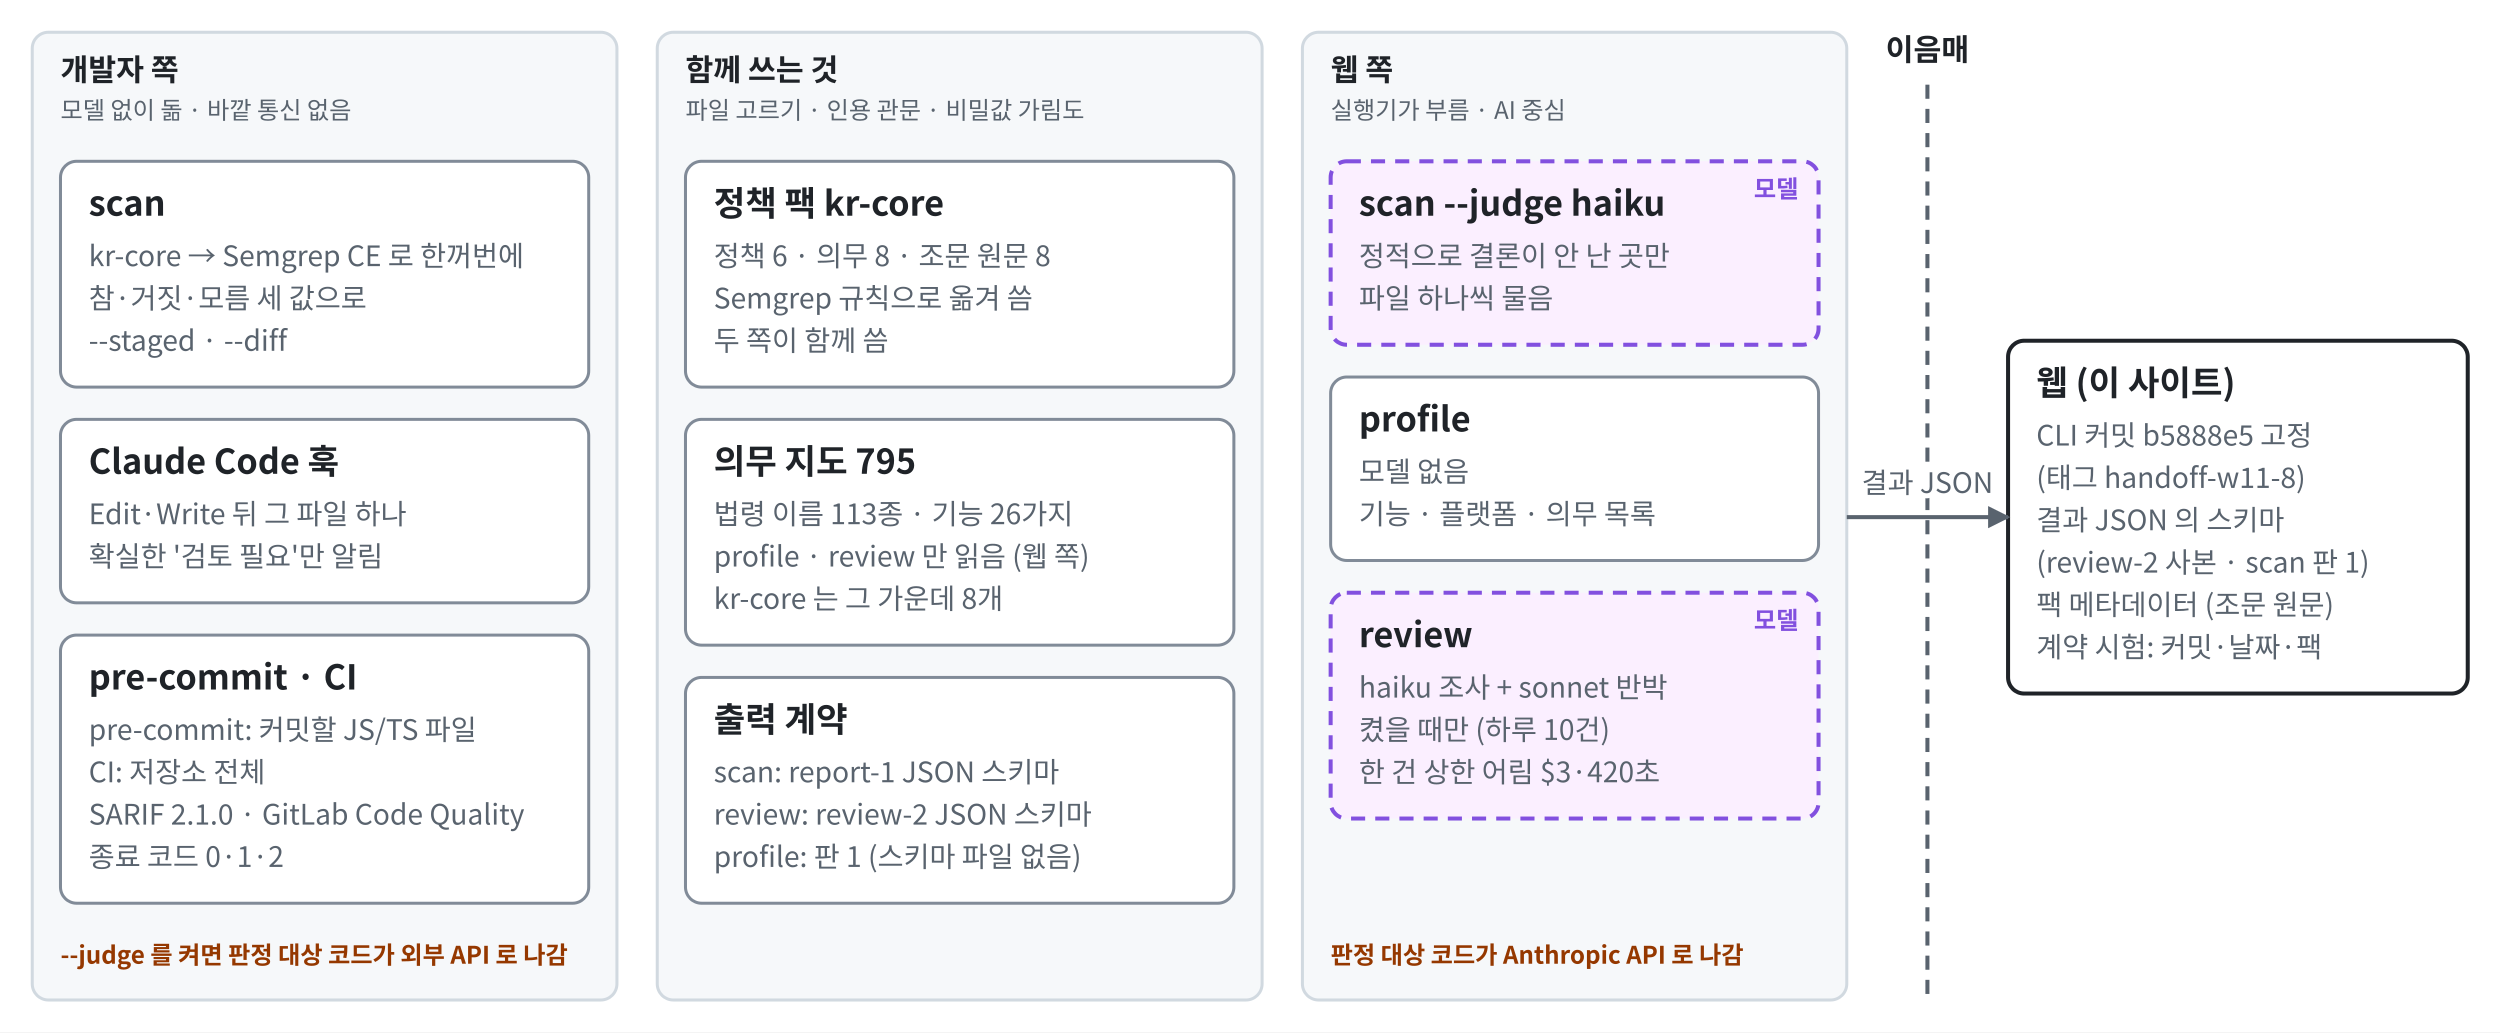
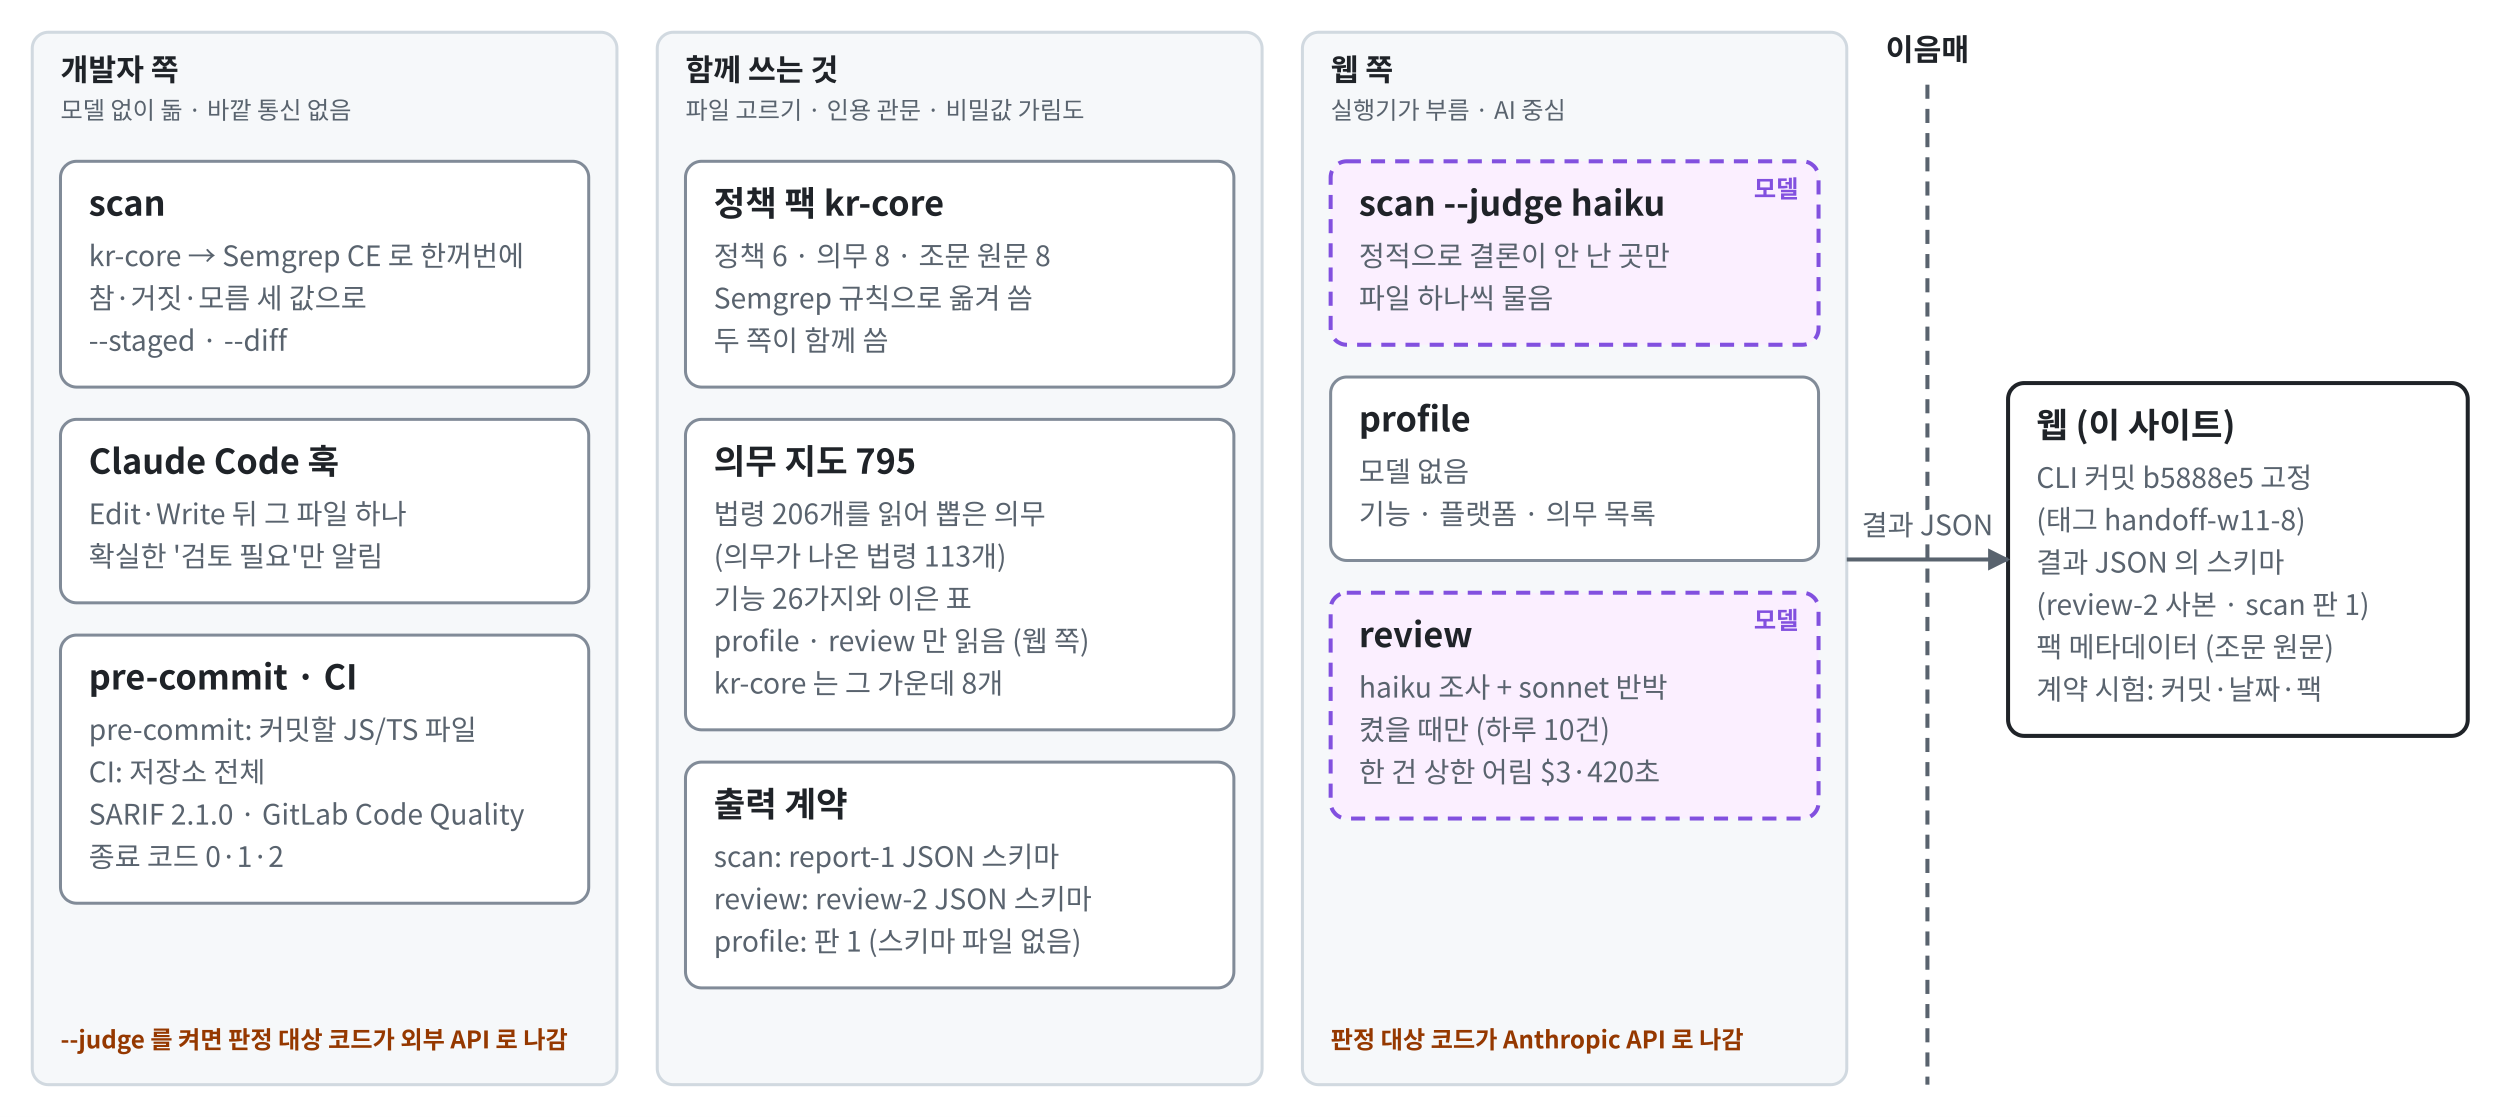
- <svg xmlns="http://www.w3.org/2000/svg" width="1240" height="512" viewBox="0 0 1240 512" font-family="-apple-system, BlinkMacSystemFont, 'Apple SD Gothic Neo', 'Malgun Gothic', 'Noto Sans KR', 'Noto Sans CJK KR', sans-serif">
+ <svg xmlns="http://www.w3.org/2000/svg" width="1240" height="554" viewBox="0 0 1240 554" font-family="-apple-system, BlinkMacSystemFont, 'Apple SD Gothic Neo', 'Malgun Gothic', 'Noto Sans KR', 'Noto Sans CJK KR', sans-serif">
  <defs>
    <marker id="how-uses-head" viewBox="0 0 10 10" refX="9" refY="5" markerUnits="userSpaceOnUse" markerWidth="11" markerHeight="11" orient="auto-start-reverse">
      <path d="M0 0 L10 5 L0 10 z" class="hw-head t-plain" />
    </marker>
    <marker id="how-uses-head-out" viewBox="0 0 10 10" refX="9" refY="5" markerUnits="userSpaceOnUse" markerWidth="13" markerHeight="13" orient="auto-start-reverse">
      <path d="M0 0 L10 5 L0 10 z" class="hw-head t-out" />
    </marker>
    <style>
  .hw-bg { fill: #ffffff; }
  .hw-lane { fill: #f6f8fa; stroke: #d1d9e0; stroke-width: 1.5; }
  .hw-lane.t-out { fill: #fff1e5; stroke: #bc4c00; }
  .hw-lane.t-keep { fill: #ffffff; stroke: #818b98; }
  .hw-lane-name { fill: #1f2328; }
  .hw-lane-name.t-out { fill: #953800; }
  .hw-sub { fill: #59636e; }
  .hw-box { fill: #ffffff; stroke: #818b98; stroke-width: 1.5; }
  .hw-box.t-out { fill: #fff1e5; stroke: #bc4c00; stroke-width: 2; }
  .hw-box.t-model { fill: #fbefff; stroke: #8250df; stroke-width: 2; }
  .hw-box.t-tool { fill: #ddf4ff; stroke: #0969da; stroke-width: 2; }
  .hw-box.t-keep { fill: #ffffff; stroke: #1f2328; stroke-width: 2; }
  .hw-title { fill: #1f2328; }
  .hw-line { fill: #59636e; }
  .hw-tag { fill: #59636e; }
  .hw-tag.t-out { fill: #953800; }
  .hw-tag.t-model { fill: #8250df; }
  .hw-tag.t-tool { fill: #0969da; }
  .hw-edge { fill: none; stroke: #59636e; stroke-width: 2; }
  .hw-seam { fill: none; stroke: #59636e; stroke-width: 2; }
  .hw-edge.t-out { stroke: #bc4c00; stroke-width: 3; }
  .hw-head { fill: #59636e; }
  .hw-head.t-out { fill: #bc4c00; }
  .hw-elabel { fill: #59636e; paint-order: stroke; stroke: #ffffff; stroke-width: 5px; stroke-linejoin: round; }
  .hw-elabel.t-out { fill: #953800; font-weight: 700; }
+   .hw-num { fill: #0969da; paint-order: stroke; stroke: #ffffff; stroke-width: 6px; stroke-linejoin: round; }
+   .hw-small { fill: #59636e; }
+   .hw-code { fill: #1f2328; }
    </style>
  </defs>
-   <rect class="hw-bg" width="1240" height="512" />
-   <rect class="hw-lane t-plain" x="16" y="16" width="290" height="480" rx="8" data-id="lane-dev" />
+   <rect class="hw-bg" width="1240" height="554" />
+   <rect class="hw-lane t-plain" x="16" y="16" width="290" height="522" rx="8" data-id="lane-dev" />
  <text class="hw-lane-name t-plain" x="30" y="40" font-size="15" font-weight="700" data-in="lane-dev">개발자 쪽</text>
  <text class="hw-sub" x="30" y="59" font-size="12" data-in="lane-dev">모델 없이 돎 · 바깥 통신 없음</text>
-   <rect class="hw-lane t-plain" x="326" y="16" width="300" height="480" rx="8" data-id="lane-shared" />
+   <rect class="hw-lane t-plain" x="326" y="16" width="300" height="522" rx="8" data-id="lane-shared" />
  <text class="hw-lane-name t-plain" x="340" y="40" font-size="15" font-weight="700" data-in="lane-shared">함께 쓰는 것</text>
  <text class="hw-sub" x="340" y="59" font-size="12" data-in="lane-shared">파일 고르기 · 인용 관문 · 비밀값 가림도</text>
-   <rect class="hw-lane t-plain" x="646" y="16" width="270" height="480" rx="8" data-id="lane-web" />
+   <rect class="hw-lane t-plain" x="646" y="16" width="270" height="522" rx="8" data-id="lane-web" />
  <text class="hw-lane-name t-plain" x="660" y="40" font-size="15" font-weight="700" data-in="lane-web">웹 쪽</text>
  <text class="hw-sub" x="660" y="59" font-size="12" data-in="lane-web">실행기가 부름 · AI 중심</text>
  <rect class="hw-box t-plain" x="30" y="80" width="262" height="112" rx="8" data-id="scan" />
  <text class="hw-title" x="44" y="107" font-size="17" font-weight="700" data-in="scan">scan</text>
  <text class="hw-line" x="44" y="132" font-size="14" data-in="scan">kr-core → Semgrep CE 로 한꺼번에</text>
  <text class="hw-line" x="44" y="153" font-size="14" data-in="scan">참·거짓·모름 세 값으로</text>
  <text class="hw-line" x="44" y="174" font-size="14" data-in="scan">--staged · --diff</text>
  <rect class="hw-box t-plain" x="30" y="208" width="262" height="91" rx="8" data-id="hook" />
  <text class="hw-title" x="44" y="235" font-size="17" font-weight="700" data-in="hook">Claude Code 훅</text>
  <text class="hw-line" x="44" y="260" font-size="14" data-in="hook">Edit·Write 뒤 그 파일 하나</text>
  <text class="hw-line" x="44" y="281" font-size="14" data-in="hook">확실한 '검토 필요'만 알림</text>
  <rect class="hw-box t-plain" x="30" y="315" width="262" height="133" rx="8" data-id="ci" />
  <text class="hw-title" x="44" y="342" font-size="17" font-weight="700" data-in="ci">pre-commit · CI</text>
  <text class="hw-line" x="44" y="367" font-size="14" data-in="ci">pre-commit: 커밋할 JS/TS 파일</text>
  <text class="hw-line" x="44" y="388" font-size="14" data-in="ci">CI: 저장소 전체</text>
  <text class="hw-line" x="44" y="409" font-size="14" data-in="ci">SARIF 2.1.0 · GitLab Code Quality</text>
  <text class="hw-line" x="44" y="430" font-size="14" data-in="ci">종료 코드 0·1·2</text>
  <rect class="hw-box t-plain" x="340" y="80" width="272" height="112" rx="8" data-id="pack" />
  <text class="hw-title" x="354" y="107" font-size="17" font-weight="700" data-in="pack">정책 팩 kr-core</text>
  <text class="hw-line" x="354" y="132" font-size="14" data-in="pack">정책 6 · 의무 8 · 조문 원문 8</text>
  <text class="hw-line" x="354" y="153" font-size="14" data-in="pack">Semgrep 규칙으로 옮겨 씀</text>
  <text class="hw-line" x="354" y="174" font-size="14" data-in="pack">두 쪽이 함께 씀</text>
-   <rect class="hw-box t-plain" x="340" y="208" width="272" height="112" rx="8" data-id="map" />
+   <rect class="hw-box t-plain" x="340" y="208" width="272" height="154" rx="8" data-id="map" />
  <text class="hw-title" x="354" y="235" font-size="17" font-weight="700" data-in="map">의무 지도 795</text>
-   <text class="hw-line" x="354" y="260" font-size="14" data-in="map">법령 이름 113종 · 기능 26가지</text>
-   <text class="hw-line" x="354" y="281" font-size="14" data-in="map">profile · review 만 읽음 (웹 쪽)</text>
-   <text class="hw-line" x="354" y="302" font-size="14" data-in="map">kr-core 는 그 가운데 8개</text>
-   <rect class="hw-box t-plain" x="340" y="336" width="272" height="112" rx="8" data-id="contract" />
-   <text class="hw-title" x="354" y="363" font-size="17" font-weight="700" data-in="contract">출력 계약</text>
-   <text class="hw-line" x="354" y="388" font-size="14" data-in="contract">scan: report-1 JSON 스키마</text>
-   <text class="hw-line" x="354" y="409" font-size="14" data-in="contract">review: review-2 JSON 스키마</text>
-   <text class="hw-line" x="354" y="430" font-size="14" data-in="contract">profile: 판 1 (스키마 파일 없음)</text>
+   <text class="hw-line" x="354" y="260" font-size="14" data-in="map">법령 206개를 읽어 뽑은 의무</text>
+   <text class="hw-line" x="354" y="281" font-size="14" data-in="map">(의무가 나온 법령 113개)</text>
+   <text class="hw-line" x="354" y="302" font-size="14" data-in="map">기능 26가지와 이은 표</text>
+   <text class="hw-line" x="354" y="323" font-size="14" data-in="map">profile · review 만 읽음 (웹 쪽)</text>
+   <text class="hw-line" x="354" y="344" font-size="14" data-in="map">kr-core 는 그 가운데 8개</text>
+   <rect class="hw-box t-plain" x="340" y="378" width="272" height="112" rx="8" data-id="contract" />
+   <text class="hw-title" x="354" y="405" font-size="17" font-weight="700" data-in="contract">출력 계약</text>
+   <text class="hw-line" x="354" y="430" font-size="14" data-in="contract">scan: report-1 JSON 스키마</text>
+   <text class="hw-line" x="354" y="451" font-size="14" data-in="contract">review: review-2 JSON 스키마</text>
+   <text class="hw-line" x="354" y="472" font-size="14" data-in="contract">profile: 판 1 (스키마 파일 없음)</text>
  <rect class="hw-box t-model" x="660" y="80" width="242" height="91" rx="8" stroke-dasharray="7 5" data-id="judge" />
  <text class="hw-title" x="674" y="107" font-size="17" font-weight="700" data-in="judge">scan --judge haiku</text>
  <text class="hw-tag t-model" x="892" y="98" font-size="12" font-weight="700" text-anchor="end" data-in="judge">모델</text>
  <text class="hw-line" x="674" y="132" font-size="14" data-in="judge">정적으로 결론이 안 난 곳만</text>
  <text class="hw-line" x="674" y="153" font-size="14" data-in="judge">파일 하나씩 물음</text>
  <rect class="hw-box t-plain" x="660" y="187" width="242" height="91" rx="8" data-id="prof" />
  <text class="hw-title" x="674" y="214" font-size="17" font-weight="700" data-in="prof">profile</text>
  <text class="hw-line" x="674" y="239" font-size="14" data-in="prof">모델 없음</text>
  <text class="hw-line" x="674" y="260" font-size="14" data-in="prof">기능 · 플랫폼 · 의무 목록</text>
  <rect class="hw-box t-model" x="660" y="294" width="242" height="112" rx="8" stroke-dasharray="7 5" data-id="rev" />
  <text class="hw-title" x="674" y="321" font-size="17" font-weight="700" data-in="rev">review</text>
  <text class="hw-tag t-model" x="892" y="312" font-size="12" font-weight="700" text-anchor="end" data-in="rev">모델</text>
  <text class="hw-line" x="674" y="346" font-size="14" data-in="rev">haiku 조사 + sonnet 반박</text>
  <text class="hw-line" x="674" y="367" font-size="14" data-in="rev">켰을 때만 (하루 10건)</text>
  <text class="hw-line" x="674" y="388" font-size="14" data-in="rev">한 건 상한 어림 $3·420초</text>
-   <text class="hw-tag t-out" x="30" y="478" font-size="12" font-weight="700" data-in="lane-dev">--judge 를 켜면 판정 대상 코드가 외부 API 로 나감</text>
-   <text class="hw-tag t-out" x="660" y="478" font-size="12" font-weight="700" data-in="lane-web">판정 대상 코드가 Anthropic API 로 나감</text>
-   <path class="hw-seam" d="M956 42 L956 496" stroke-dasharray="7 5" />
+   <text class="hw-tag t-out" x="30" y="520" font-size="12" font-weight="700" data-in="lane-dev">--judge 를 켜면 판정 대상 코드가 외부 API 로 나감</text>
+   <text class="hw-tag t-out" x="660" y="520" font-size="12" font-weight="700" data-in="lane-web">판정 대상 코드가 Anthropic API 로 나감</text>
+   <path class="hw-seam" d="M956 42 L956 538" stroke-dasharray="7 5" />
  <text class="hw-lane-name" x="956" y="30" font-size="15" font-weight="700" text-anchor="middle">이음매</text>
-   <rect class="hw-box t-keep" x="996" y="169" width="228" height="175" rx="8" data-id="site" />
-   <text class="hw-title" x="1010" y="196" font-size="17" font-weight="700" data-in="site">웹 (이 사이트)</text>
-   <text class="hw-line" x="1010" y="221" font-size="14" data-in="site">CLI 커밋 b5888e5 고정</text>
-   <text class="hw-line" x="1010" y="242" font-size="14" data-in="site">(태그 handoff-w11-8)</text>
-   <text class="hw-line" x="1010" y="263" font-size="14" data-in="site">결과 JSON 의 스키마</text>
-   <text class="hw-line" x="1010" y="284" font-size="14" data-in="site">(review-2 사본 · scan 판 1)</text>
-   <text class="hw-line" x="1010" y="305" font-size="14" data-in="site">팩 메타데이터 (조문 원문)</text>
-   <text class="hw-line" x="1010" y="326" font-size="14" data-in="site">계약 시험: 커밋·날짜·팩</text>
-   <path class="hw-edge t-plain" d="M916 256.5 L996 256.5" marker-end="url(#how-uses-head)" />
-   <text class="hw-elabel t-plain" x="956" y="244.5" font-size="14" text-anchor="middle">결과 JSON</text>
+   <rect class="hw-box t-keep" x="996" y="190" width="228" height="175" rx="8" data-id="site" />
+   <text class="hw-title" x="1010" y="217" font-size="17" font-weight="700" data-in="site">웹 (이 사이트)</text>
+   <text class="hw-line" x="1010" y="242" font-size="14" data-in="site">CLI 커밋 b5888e5 고정</text>
+   <text class="hw-line" x="1010" y="263" font-size="14" data-in="site">(태그 handoff-w11-8)</text>
+   <text class="hw-line" x="1010" y="284" font-size="14" data-in="site">결과 JSON 의 스키마</text>
+   <text class="hw-line" x="1010" y="305" font-size="14" data-in="site">(review-2 사본 · scan 판 1)</text>
+   <text class="hw-line" x="1010" y="326" font-size="14" data-in="site">팩 메타데이터 (조문 원문)</text>
+   <text class="hw-line" x="1010" y="347" font-size="14" data-in="site">계약 시험: 커밋·날짜·팩</text>
+   <path class="hw-edge t-plain" d="M916 277.5 L996 277.5" marker-end="url(#how-uses-head)" />
+   <text class="hw-elabel t-plain" x="956" y="265.5" font-size="14" text-anchor="middle">결과 JSON</text>
</svg>
